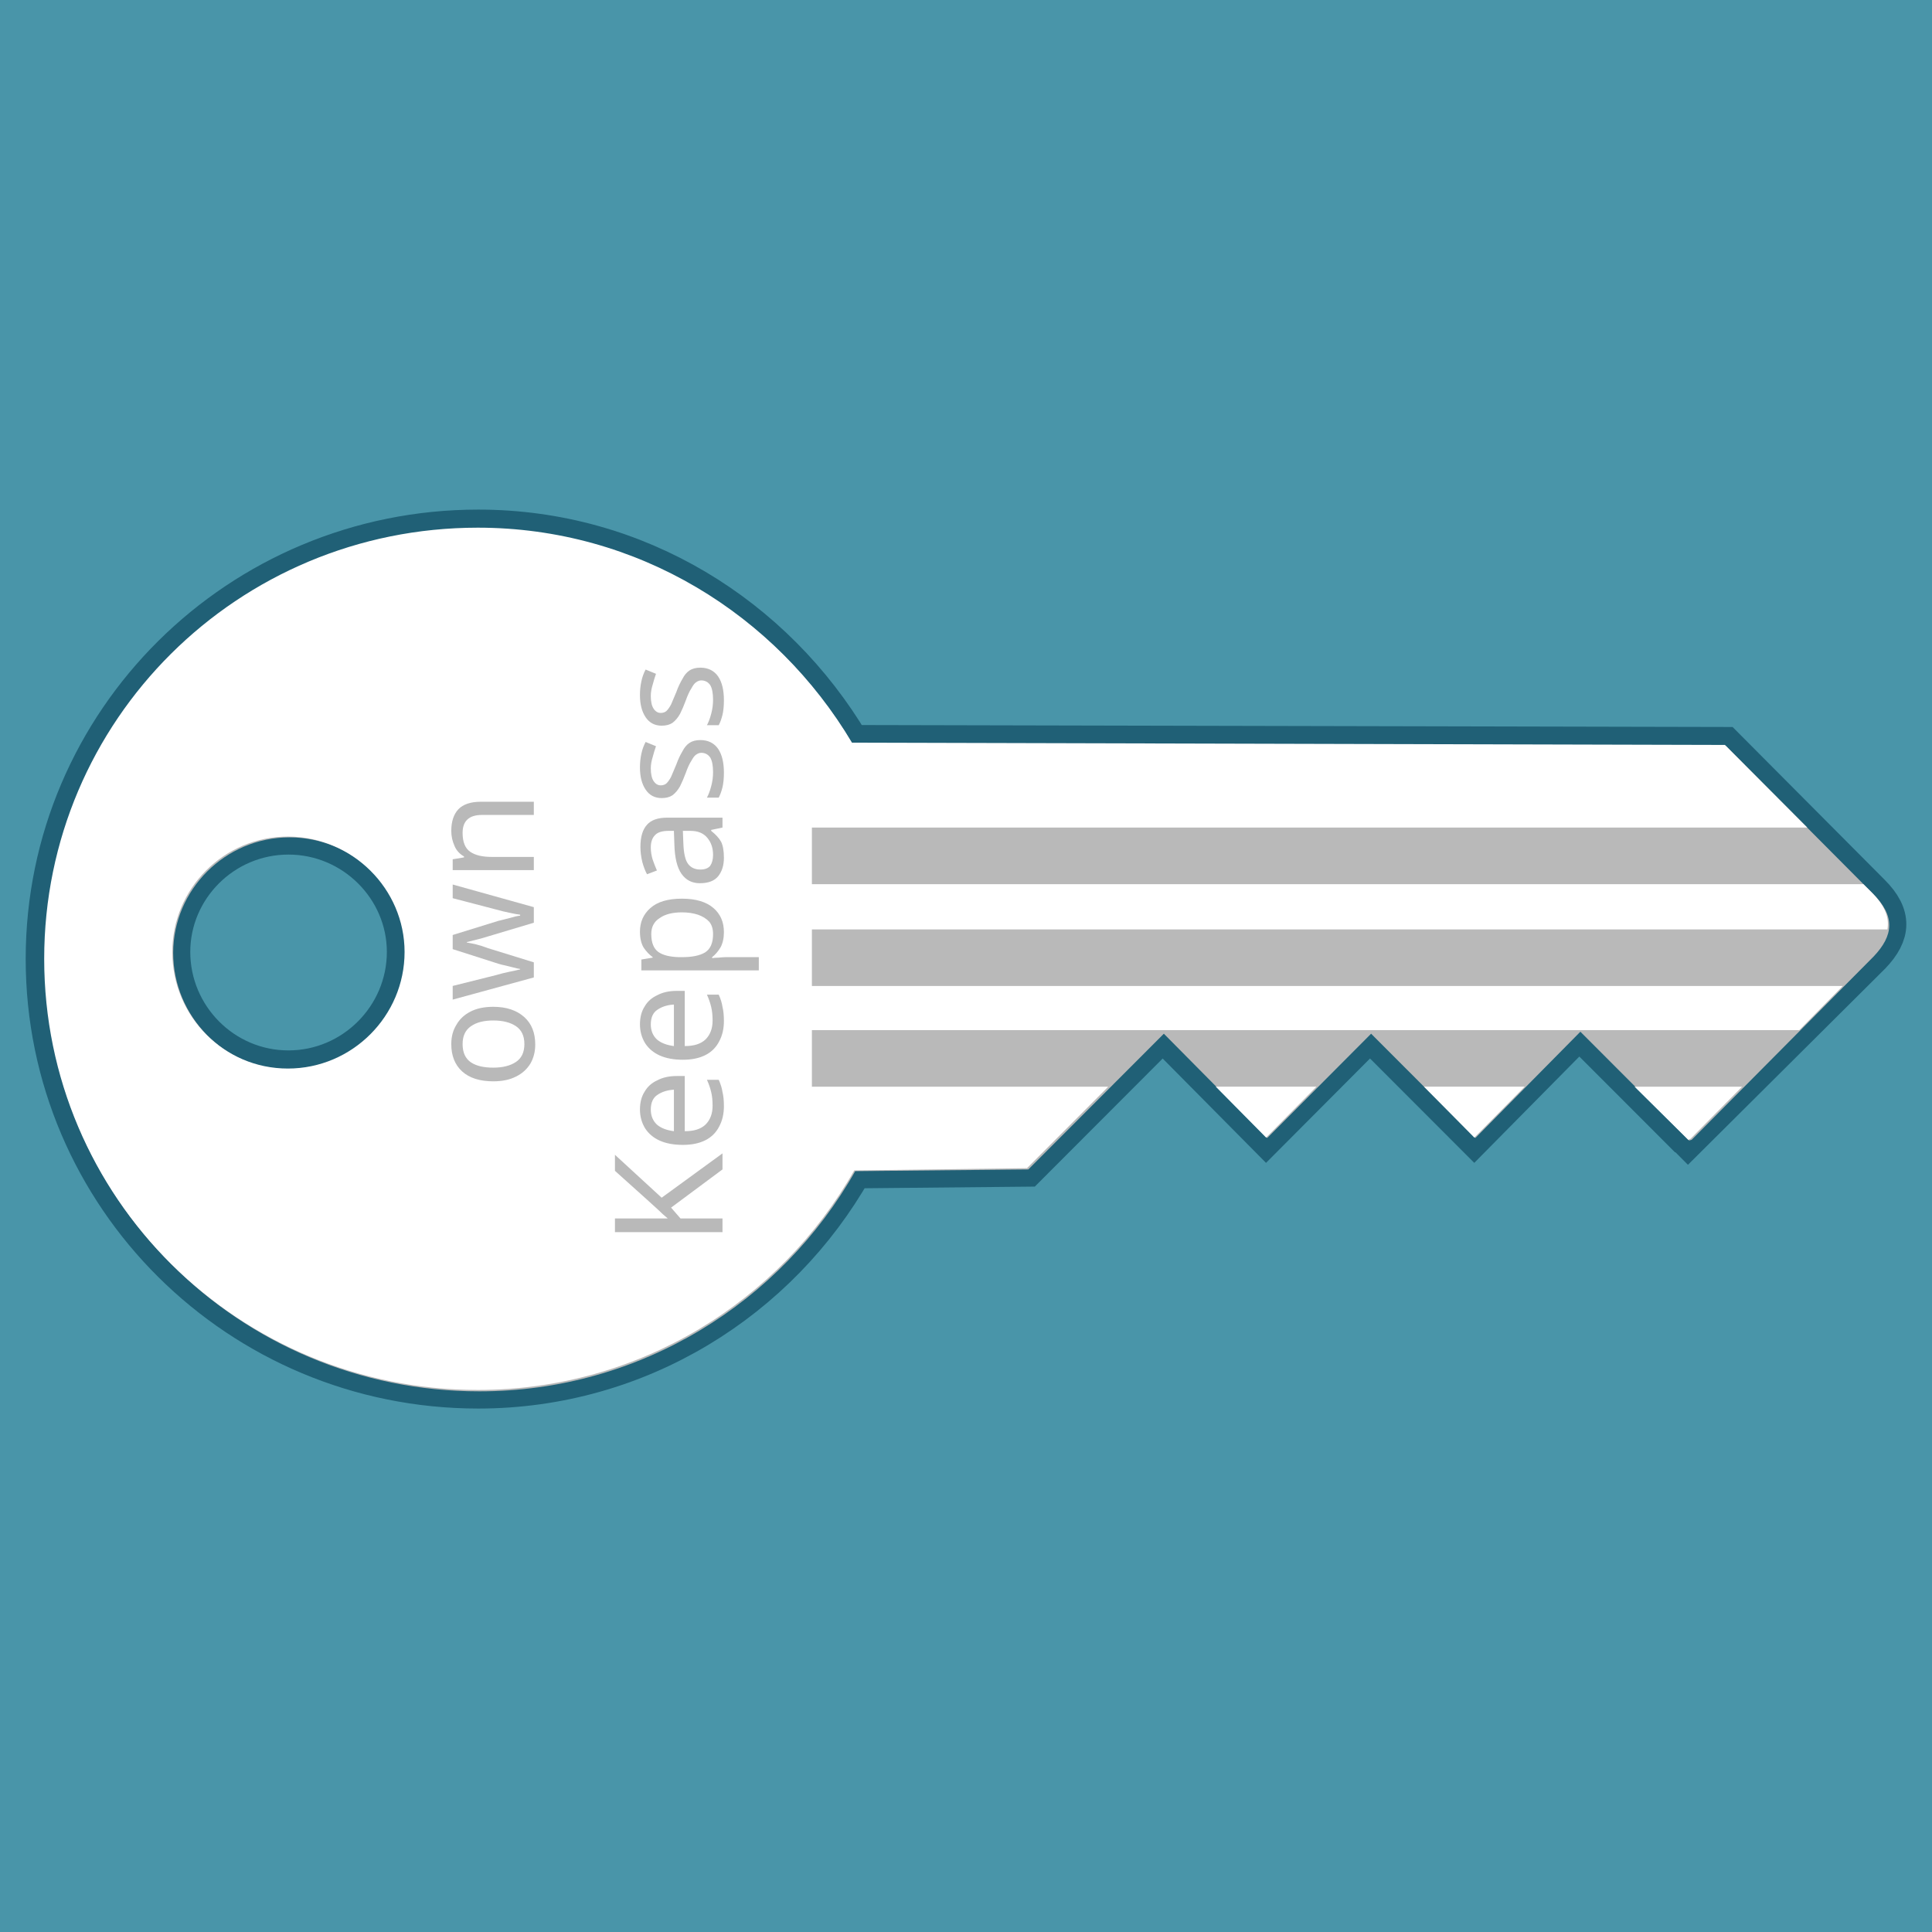
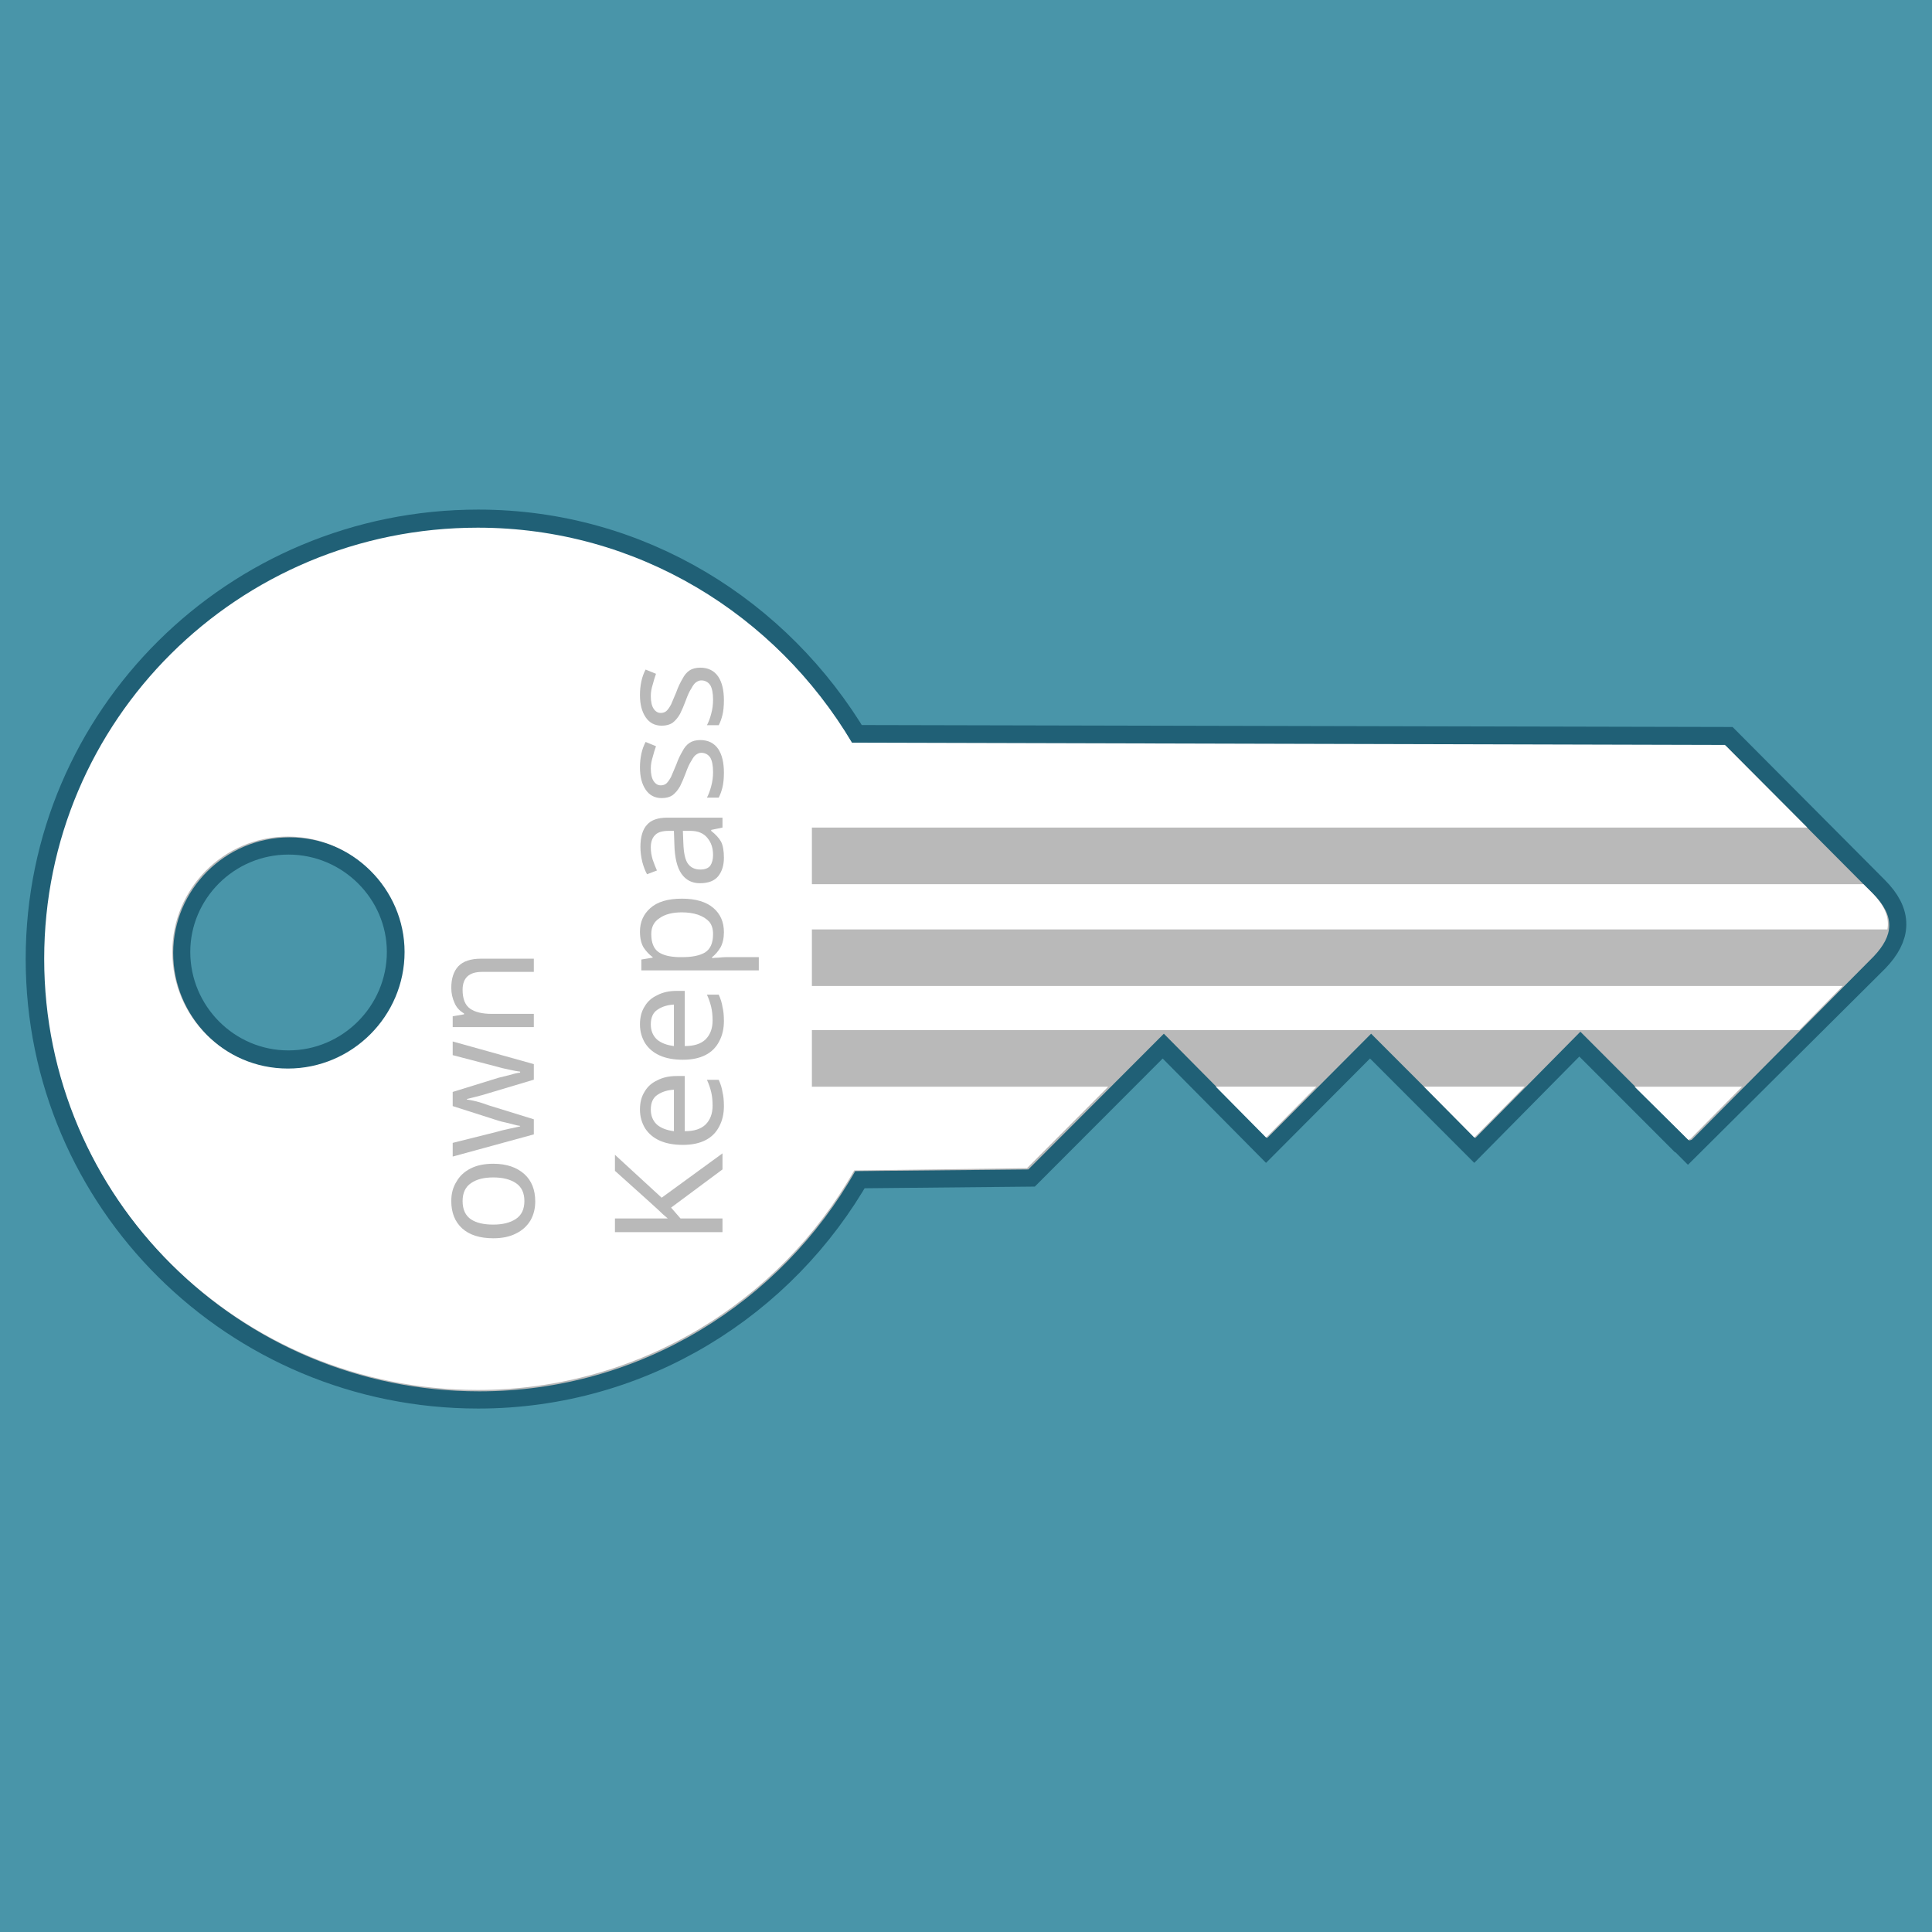
- <svg xmlns="http://www.w3.org/2000/svg" width="64" height="64" id="svg2985" version="1.1" style="enable-background:new">
-   <defs id="defs2987" />
-   <g id="layer3" style="display:inline" transform="translate(0,-32)">
-     <rect style="fill:#4995a9;fill-opacity:1" id="rect3884" width="64.164" height="64.328" x="-0.164" y="32" />
+ <svg xmlns="http://www.w3.org/2000/svg" id="svg2985" width="64" height="64" version="1.1" style="enable-background:new">
+   <g id="layer3" transform="translate(0,-32)" style="display:inline">
+     <rect style="fill:#4995a9;fill-opacity:1" id="rect3884" width="64.164" height="64.328" x="-.164" y="32" />
  </g>
  <g id="layer1" transform="translate(0,16)" style="display:inline">
-     <rect style="fill:#ffffff;display:none" id="rect3772" width="64.368" height="46.305" x="15.764" y="-7.337" />
-     <path id="path4890" d="m 55.917,21.749 -3.602,-3.605 -3.48,3.522 -3.452,-3.456 -3.443,3.456 -3.423,-3.456 -4.49,4.497 -5.734,0.056 c -2.451,4.33 -7.101,7.294 -12.451,7.294 -7.952,0 -14.388,-6.393 -14.388,-14.291 0,-7.898 6.436,-14.282 14.388,-14.282 5.295,0 9.851,2.9 12.367,7.136 l 28.934,0.065 4.856,4.879 c 0.758,0.753 0.692,1.394 0.028,2.091 l -6.537,6.503 M 9.554,19.399 c 2.133,0 3.864,-1.747 3.864,-3.865 0,-2.091 -1.73,-3.828 -3.864,-3.828 -2.134,0 -3.854,1.738 -3.854,3.828 0,2.118 1.722,3.865 3.854,3.865 z" style="fill:none;stroke:#00384f;stroke-width:1.206;stroke-miterlimit:4;stroke-opacity:0.565;stroke-dasharray:none" />
+     <rect style="fill:#fff;display:none" id="rect3772" width="64.368" height="46.305" x="15.764" y="-7.337" />
+     <path id="path4890" d="m 55.917,21.749 -3.602,-3.605 -3.48,3.522 -3.452,-3.456 -3.443,3.456 -3.423,-3.456 -4.49,4.497 -5.734,0.056 c -2.451,4.33 -7.101,7.294 -12.451,7.294 -7.952,0 -14.388,-6.393 -14.388,-14.291 0,-7.898 6.436,-14.282 14.388,-14.282 5.295,0 9.851,2.9 12.367,7.136 l 28.934,0.065 4.856,4.879 c 0.758,0.753 0.692,1.394 0.028,2.091 l -6.537,6.503 M 9.554,19.399 c 2.133,0 3.864,-1.747 3.864,-3.865 0,-2.091 -1.73,-3.828 -3.864,-3.828 -2.134,0 -3.854,1.738 -3.854,3.828 0,2.118 1.722,3.865 3.854,3.865 z" style="fill:none;stroke:#00384f;stroke-width:1.206;stroke-miterlimit:4;stroke-opacity:.565;stroke-dasharray:none" />
    <path id="path4890-3-7" d="m 55.954,21.782 -3.602,-3.605 -3.48,3.522 -3.452,-3.456 -3.443,3.456 -3.423,-3.456 -4.49,4.497 -5.734,0.056 c -2.451,4.33 -7.101,7.294 -12.451,7.294 -7.952,0 -14.388,-6.393 -14.388,-14.291 0,-7.898 6.436,-14.282 14.388,-14.282 5.295,0 9.851,2.9 12.367,7.136 l 28.934,0.065 4.856,4.879 c 0.758,0.753 0.692,1.394 0.028,2.091 l -6.024,6.068 M 9.591,19.432 c 2.133,0 3.864,-1.747 3.864,-3.865 0,-2.091 -1.73,-3.828 -3.864,-3.828 -2.134,0 -3.854,1.738 -3.854,3.828 0,2.118 1.722,3.865 3.854,3.865 z" style="fill:#b9b9b9;fill-opacity:1;display:inline;enable-background:new" />
-     <path style="fill:#ffffff;fill-opacity:1;display:inline;enable-background:new" d="m 15.828,1.48 c -7.952,0 -14.364,6.383 -14.364,14.282 0,7.898 6.412,14.282 14.364,14.282 5.35,0 10.018,-2.942 12.469,-7.272 l 5.723,-0.075 2.691,-2.699 -9.816,0 0,-1.874 32.709,0 1.44,-1.462 -34.149,0 0,-1.874 35.627,0 c 0.072,-0.399 -0.088,-0.797 -0.531,-1.237 l -0.265,-0.262 -34.831,0 0,-1.874 32.974,0 L 57.14,8.677 28.222,8.602 C 25.706,4.365 21.123,1.48 15.828,1.48 z M 9.536,11.713 c 2.134,0 3.866,1.733 3.866,3.823 0,2.118 -1.733,3.861 -3.866,3.861 -2.133,0 -3.828,-1.743 -3.828,-3.861 0,-2.091 1.694,-3.823 3.828,-3.823 z m 30.738,8.284 1.668,1.687 1.668,-1.687 -3.335,0 z m 6.898,0 1.668,1.687 1.668,-1.687 -3.335,0 z m 6.974,0 1.781,1.762 0.076,-0.037 1.706,-1.724 -3.563,0 z" id="path4890-3" />
-     <text xml:space="preserve" style="font-size:5px;font-style:normal;font-variant:normal;font-weight:500;font-stretch:normal;line-height:125%;letter-spacing:0px;word-spacing:0px;fill:#b9b9b9;fill-opacity:1;stroke:none;display:inline;enable-background:new;font-family:Ubuntu;-inkscape-font-specification:Ubuntu Medium" x="-25.301" y="17.685" id="text5019" transform="matrix(0,-1,1,0,0,0)">
-       <tspan id="tspan5021" x="-25.301" y="17.685">    own</tspan>
-       <tspan x="-25.301" y="23.935" id="tspan5065">Keepass</tspan>
+     <path style="fill:#fff;fill-opacity:1;display:inline;enable-background:new" id="path4890-3" d="m 15.828,1.48 c -7.952,0 -14.364,6.383 -14.364,14.282 0,7.898 6.412,14.282 14.364,14.282 5.35,0 10.018,-2.942 12.469,-7.272 l 5.723,-0.075 2.691,-2.699 -9.816,0 0,-1.874 32.709,0 1.44,-1.462 -34.149,0 0,-1.874 35.627,0 c 0.072,-0.399 -0.088,-0.797 -0.531,-1.237 l -0.265,-0.262 -34.831,0 0,-1.874 32.974,0 L 57.14,8.677 28.222,8.602 C 25.706,4.365 21.123,1.48 15.828,1.48 z M 9.536,11.713 c 2.134,0 3.866,1.733 3.866,3.823 0,2.118 -1.733,3.861 -3.866,3.861 -2.133,0 -3.828,-1.743 -3.828,-3.861 0,-2.091 1.694,-3.823 3.828,-3.823 z m 30.738,8.284 1.668,1.687 1.668,-1.687 -3.335,0 z m 6.898,0 1.668,1.687 1.668,-1.687 -3.335,0 z m 6.974,0 1.781,1.762 0.076,-0.037 1.706,-1.724 -3.563,0 z" />
+     <text style="font-size:5px;font-style:normal;font-variant:normal;font-weight:500;font-stretch:normal;line-height:125%;letter-spacing:0;word-spacing:0;fill:#b9b9b9;fill-opacity:1;stroke:none;display:inline;enable-background:new;font-family:Ubuntu;-inkscape-font-specification:Ubuntu Medium" id="text5019" x="-25.301" y="17.685" transform="matrix(0,-1,1,0,0,0)" xml:space="preserve">
+       <tspan id="tspan5021" x="-25.301" y="17.685">own</tspan>
+       <tspan id="tspan5065" x="-25.301" y="23.935">Keepass</tspan>
    </text>
  </g>
</svg>
